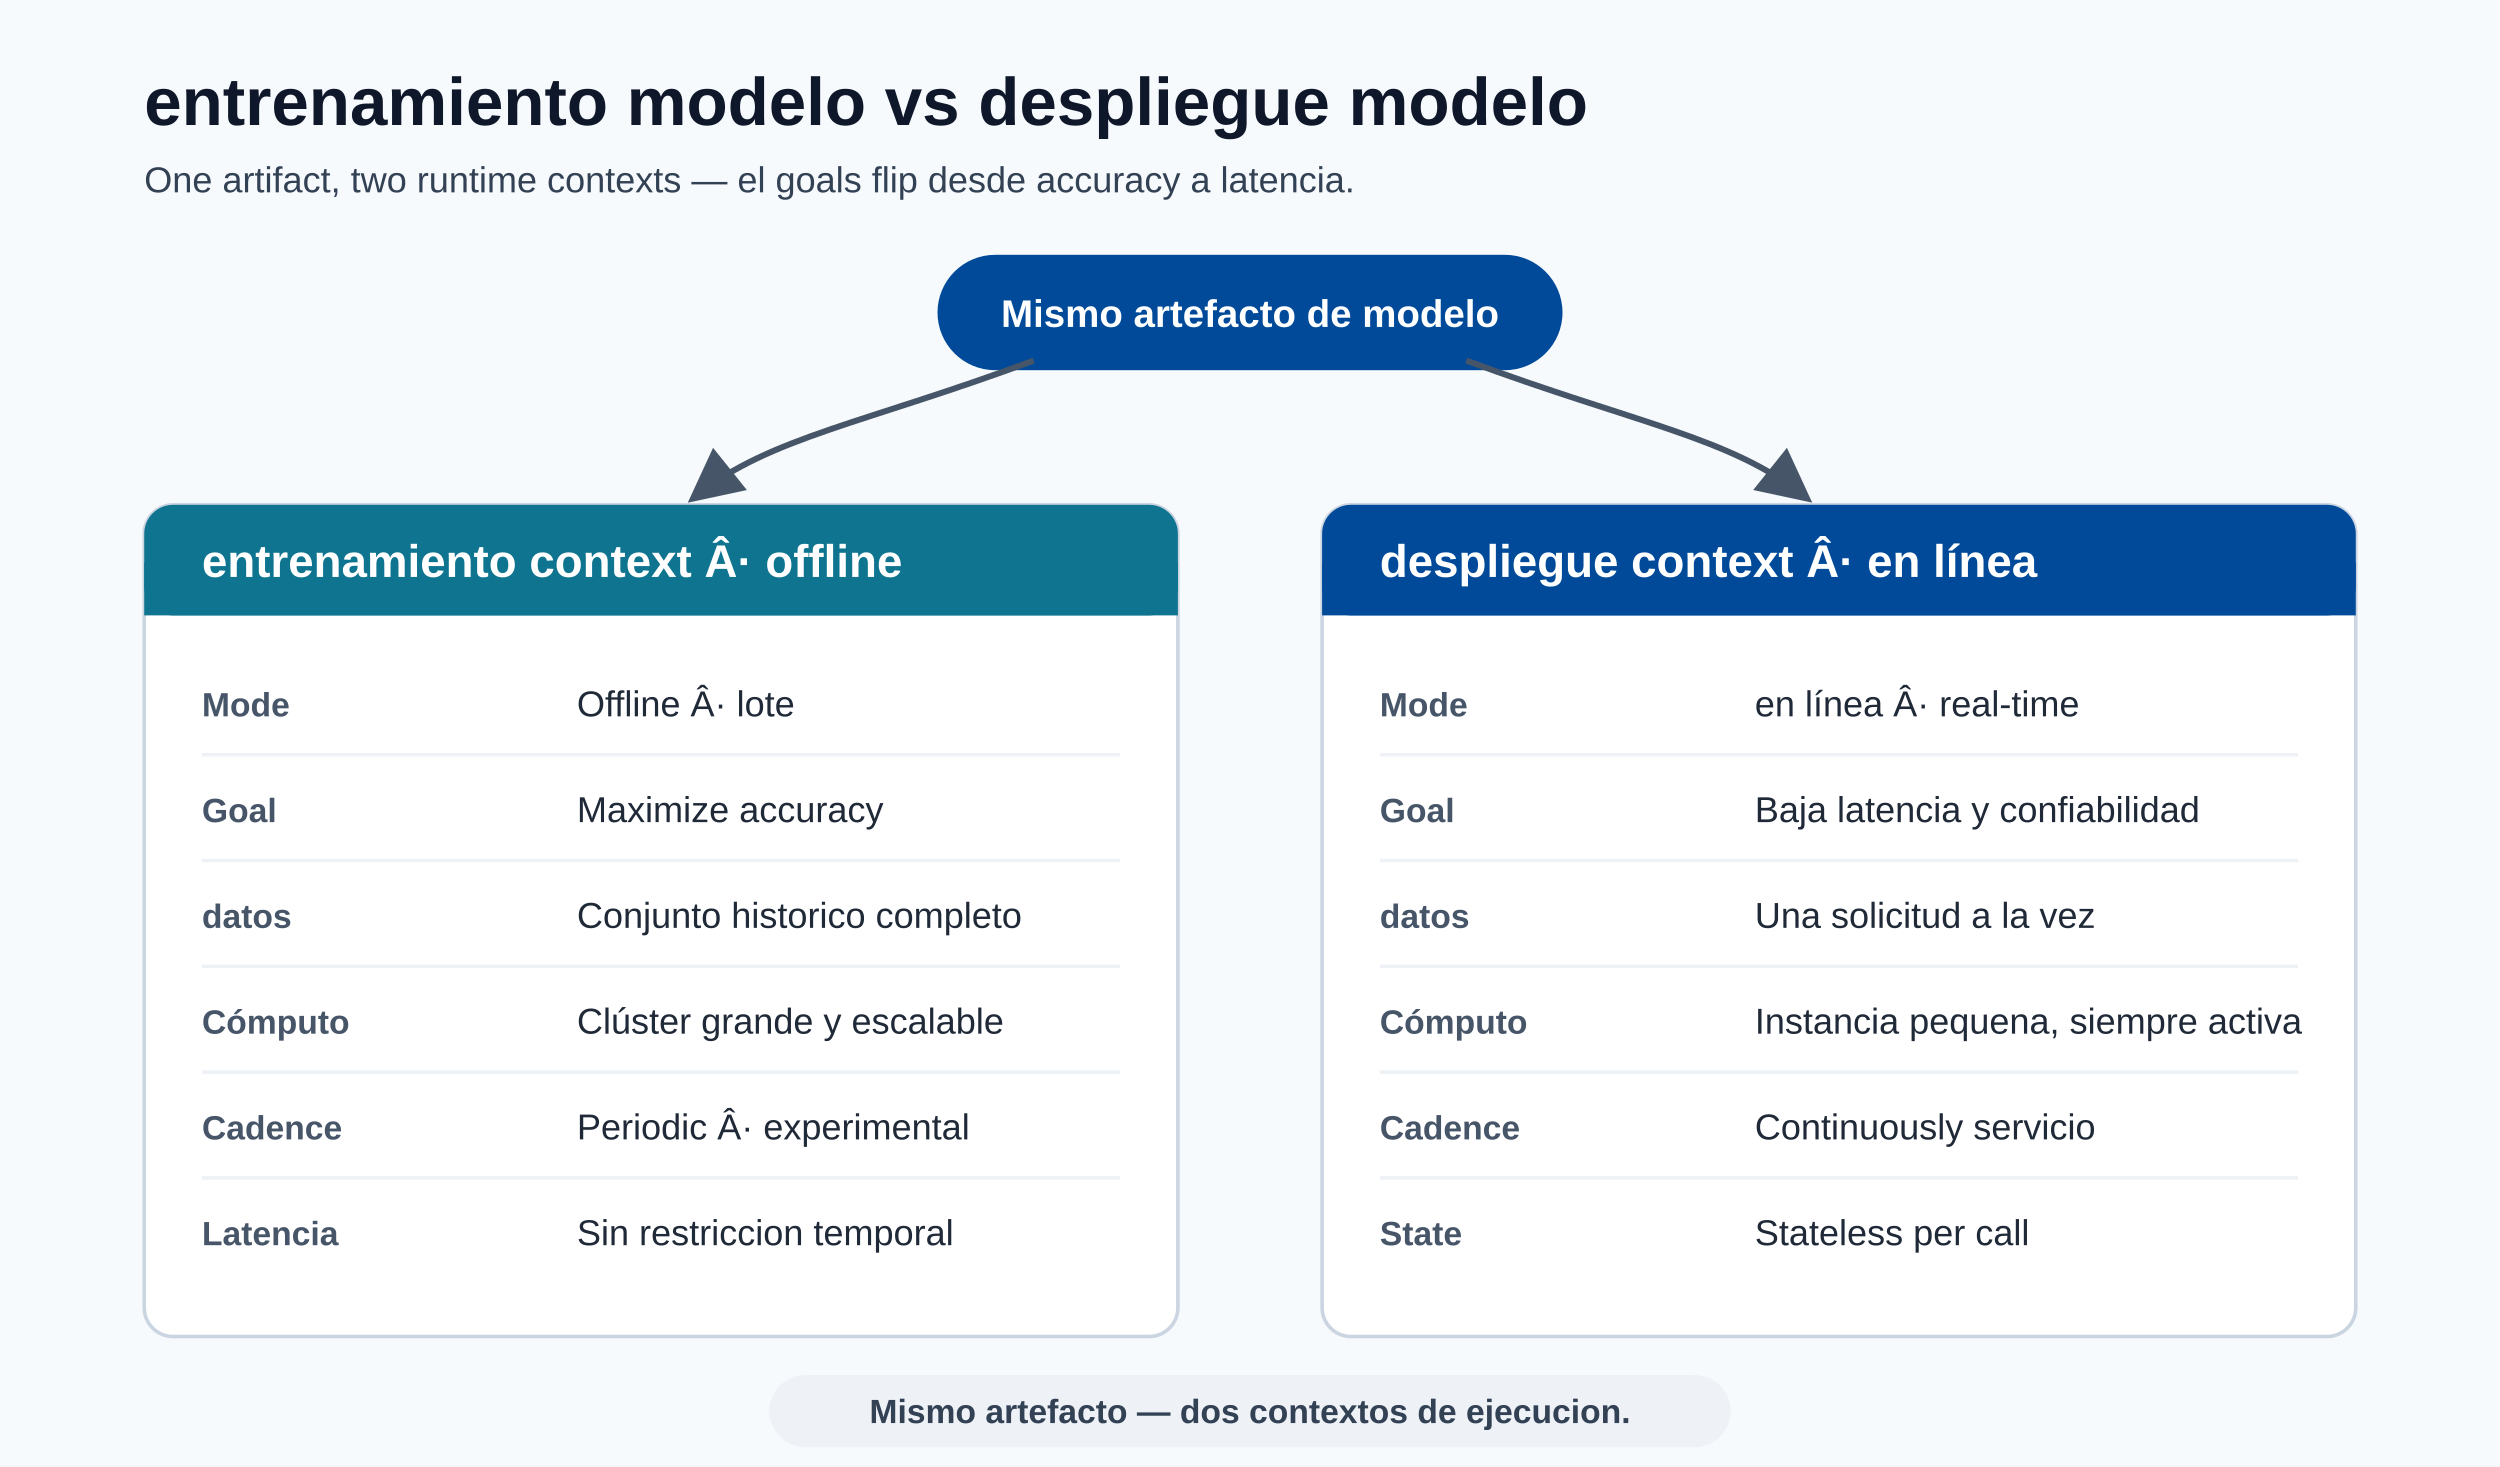
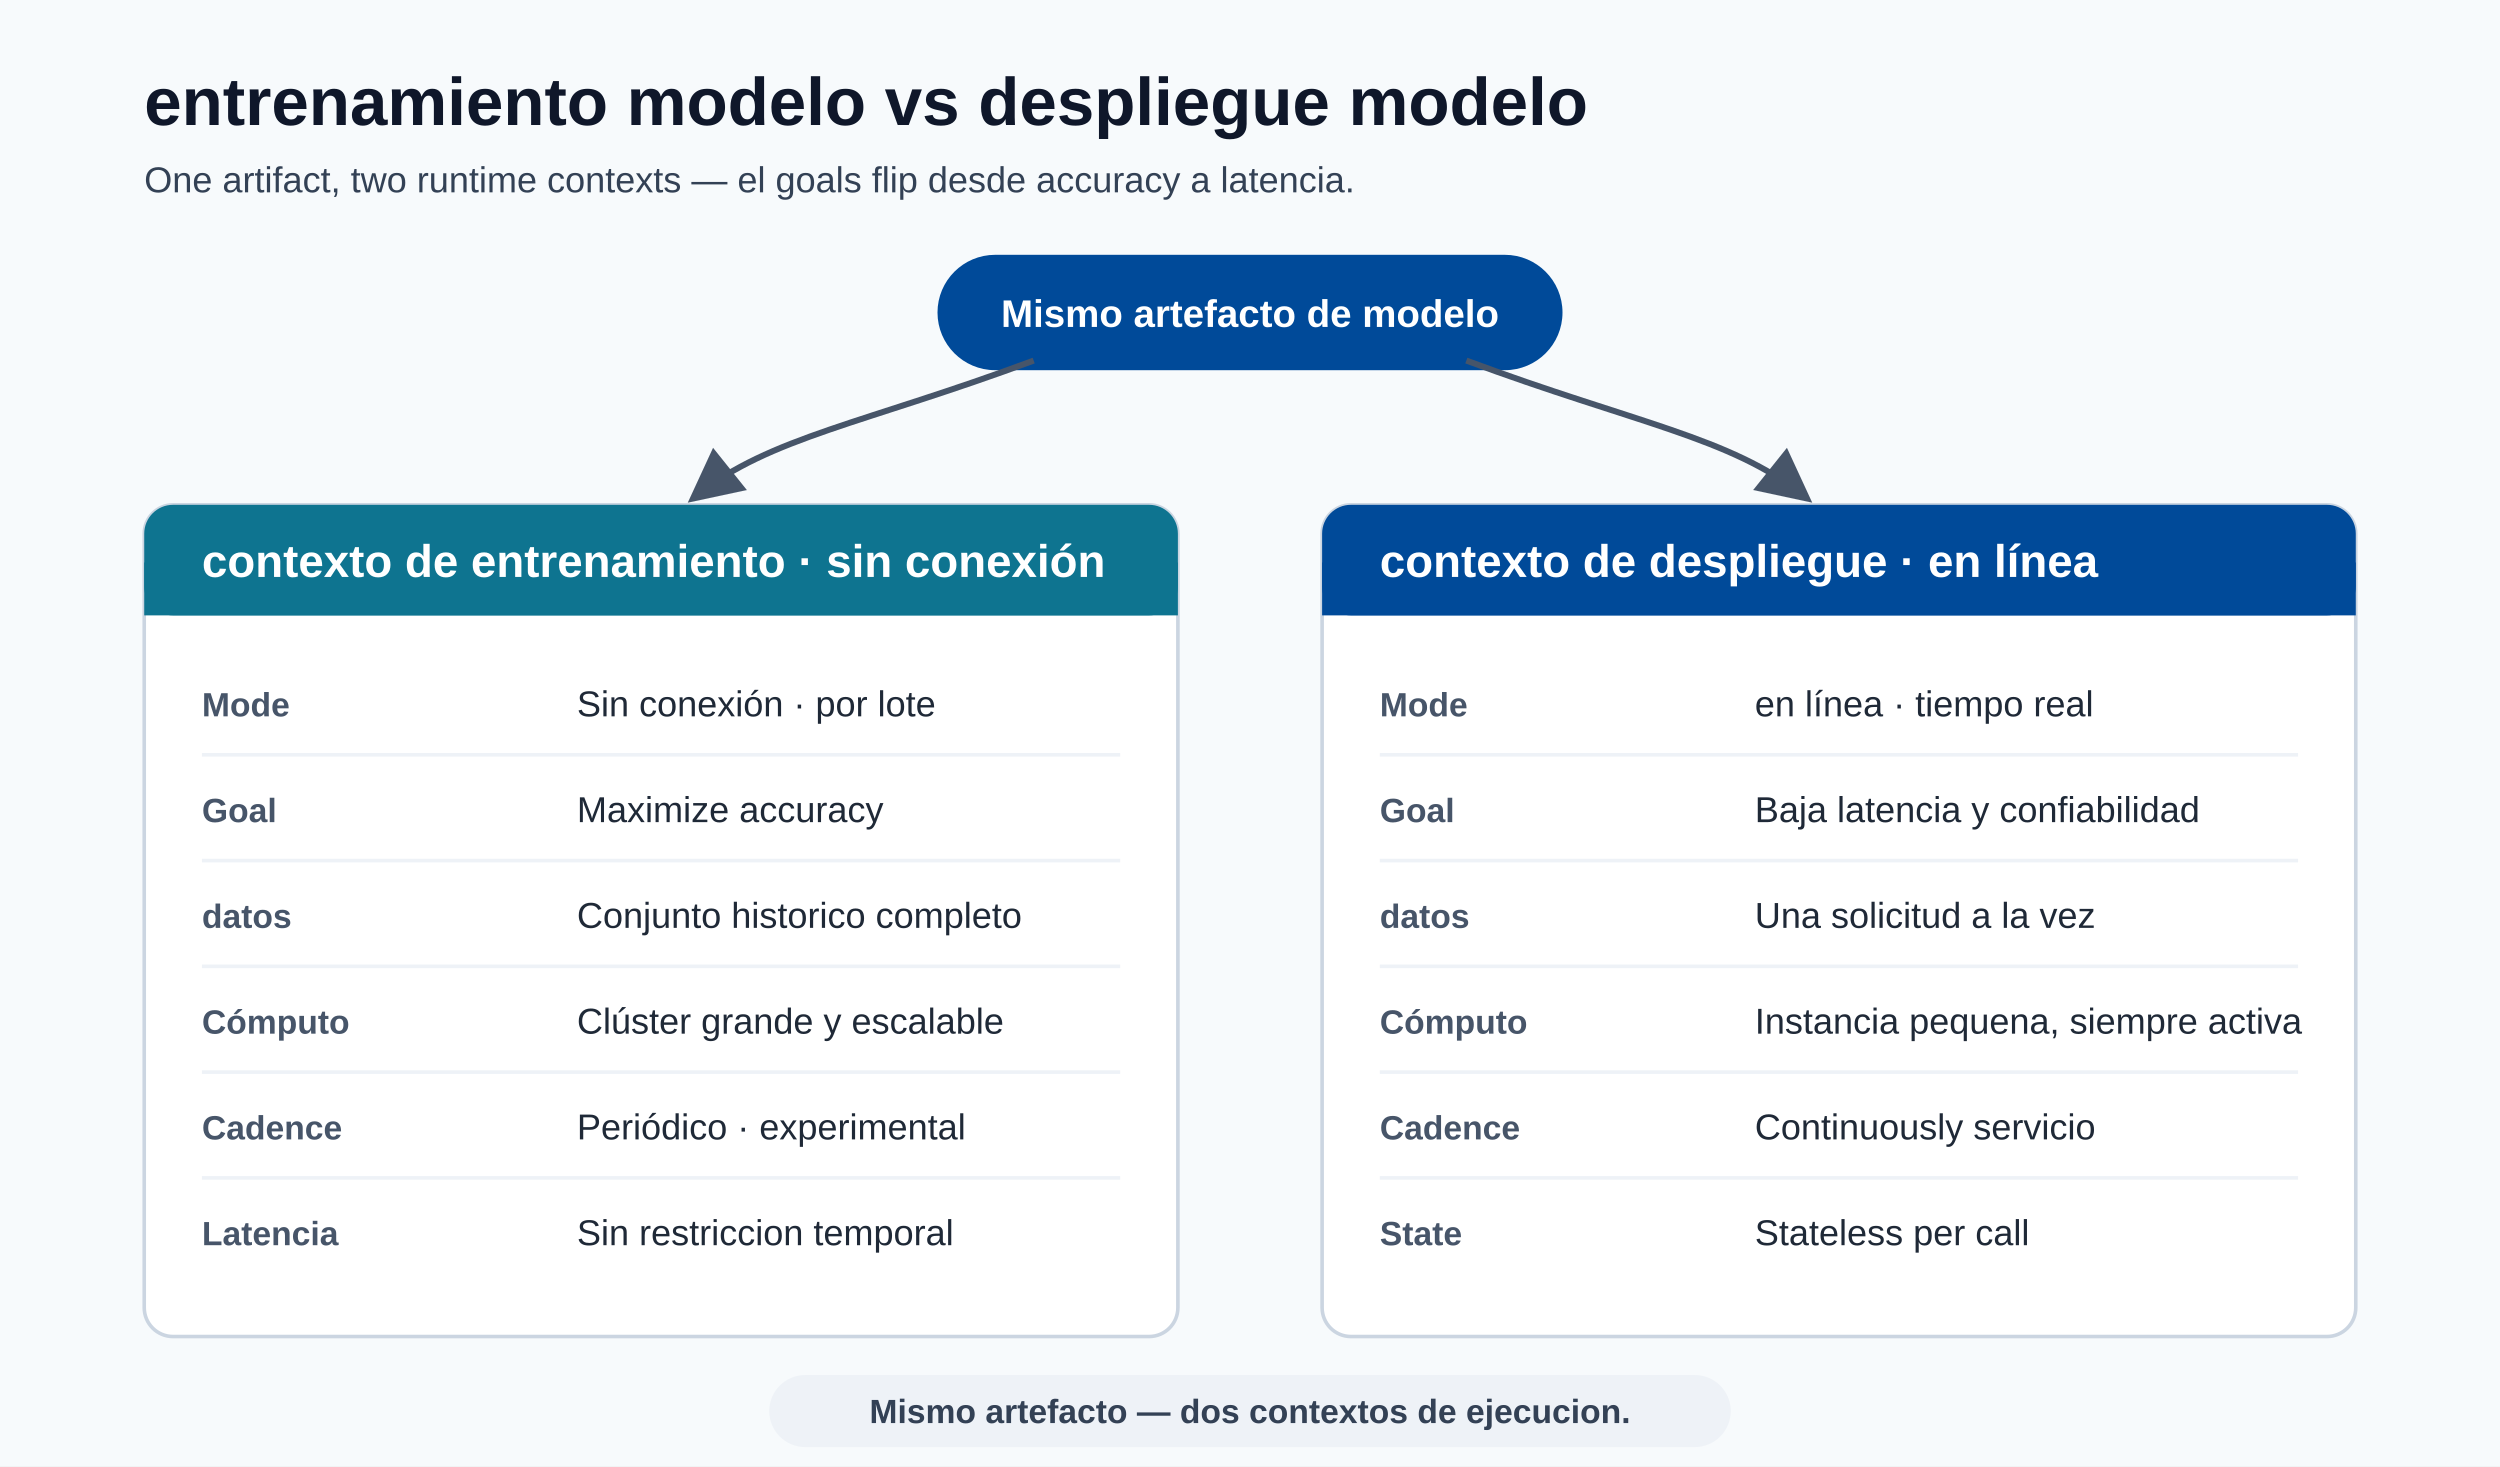
<svg xmlns="http://www.w3.org/2000/svg" width="1040" height="610" viewBox="0 0 1040 610" role="img" aria-labelledby="title desc">
  <defs>
    <style>
      .bg { fill: #f7fafc; }
      .title { fill: #0f172a; font-family: Segoe UI, Arial, sans-serif; font-size: 28px; font-weight: 700; }
      .subtitle { fill: #334155; font-family: Segoe UI, Arial, sans-serif; font-size: 15px; }
      .card { fill: #ffffff; stroke: #cbd5e1; stroke-width: 1.5; }
      .cardhead { font-family: Segoe UI, Arial, sans-serif; font-size: 19px; font-weight: 700; fill: #ffffff; }
      .pill { font-family: Segoe UI, Arial, sans-serif; font-size: 16px; font-weight: 700; fill: #ffffff; }
      .rowlbl { font-family: Segoe UI, Arial, sans-serif; font-size: 14px; font-weight: 700; fill: #475569; }
      .rowval { font-family: Segoe UI, Arial, sans-serif; font-size: 15px; fill: #1f2937; }
      .foot { font-family: Segoe UI, Arial, sans-serif; font-size: 14px; font-weight: 700; fill: #334155; }
      .arrow { stroke: #475569; stroke-width: 2.5; fill: none; }
      .rowline { stroke: #eef2f7; stroke-width: 1.5; }
    </style>
    <marker id="ah" markerWidth="9" markerHeight="9" refX="7" refY="4.5" orient="auto">
      <path d="M0,0 L9,4.5 L0,9 z" fill="#475569" />
    </marker>
  </defs>
  <rect class="bg" x="0" y="0" width="1040" height="610" />
  <text class="title" x="60" y="52">entrenamiento modelo vs despliegue modelo</text>
  <text class="subtitle" x="60" y="80">One artifact, two runtime contexts — el goals flip desde accuracy a latencia.</text>
  <rect x="390" y="106" width="260" height="48" rx="24" fill="#004a99" />
  <text class="pill" x="520" y="136" text-anchor="middle">Mismo artefacto de modelo</text>
  <path class="arrow" d="M430,150 C360,176 320,182 290,206" marker-end="url(#ah)" />
  <path class="arrow" d="M610,150 C680,176 720,182 750,206" marker-end="url(#ah)" />
  <rect class="card" x="60" y="210" width="430" height="346" rx="12" />
  <rect x="60" y="210" width="430" height="46" rx="12" fill="#0e7490" />
  <rect x="60" y="234" width="430" height="22" fill="#0e7490" />
-   <text class="cardhead" x="84" y="240">entrenamiento context Â· offline</text>
+   <text class="cardhead" x="84" y="240">contexto de entrenamiento · sin conexión</text>
  <text class="rowlbl" x="84" y="298">Mode</text>
-   <text class="rowval" x="240" y="298">Offline Â· lote</text>
+   <text class="rowval" x="240" y="298">Sin conexión · por lote</text>
  <line class="rowline" x1="84" y1="314" x2="466" y2="314" />
  <text class="rowlbl" x="84" y="342">Goal</text>
  <text class="rowval" x="240" y="342">Maximize accuracy</text>
  <line class="rowline" x1="84" y1="358" x2="466" y2="358" />
  <text class="rowlbl" x="84" y="386">datos</text>
  <text class="rowval" x="240" y="386">Conjunto historico completo</text>
  <line class="rowline" x1="84" y1="402" x2="466" y2="402" />
  <text class="rowlbl" x="84" y="430">Cómputo</text>
  <text class="rowval" x="240" y="430">Clúster grande y escalable</text>
  <line class="rowline" x1="84" y1="446" x2="466" y2="446" />
  <text class="rowlbl" x="84" y="474">Cadence</text>
-   <text class="rowval" x="240" y="474">Periodic Â· experimental</text>
+   <text class="rowval" x="240" y="474">Periódico · experimental</text>
  <line class="rowline" x1="84" y1="490" x2="466" y2="490" />
  <text class="rowlbl" x="84" y="518">Latencia</text>
  <text class="rowval" x="240" y="518">Sin restriccion temporal</text>
  <rect class="card" x="550" y="210" width="430" height="346" rx="12" />
  <rect x="550" y="210" width="430" height="46" rx="12" fill="#004a99" />
  <rect x="550" y="234" width="430" height="22" fill="#004a99" />
-   <text class="cardhead" x="574" y="240">despliegue context Â· en línea</text>
+   <text class="cardhead" x="574" y="240">contexto de despliegue · en línea</text>
  <text class="rowlbl" x="574" y="298">Mode</text>
-   <text class="rowval" x="730" y="298">en línea Â· real-time</text>
+   <text class="rowval" x="730" y="298">en línea · tiempo real</text>
  <line class="rowline" x1="574" y1="314" x2="956" y2="314" />
  <text class="rowlbl" x="574" y="342">Goal</text>
  <text class="rowval" x="730" y="342">Baja latencia y confiabilidad</text>
  <line class="rowline" x1="574" y1="358" x2="956" y2="358" />
  <text class="rowlbl" x="574" y="386">datos</text>
  <text class="rowval" x="730" y="386">Una solicitud a la vez</text>
  <line class="rowline" x1="574" y1="402" x2="956" y2="402" />
  <text class="rowlbl" x="574" y="430">Cómputo</text>
  <text class="rowval" x="730" y="430">Instancia pequena, siempre activa</text>
  <line class="rowline" x1="574" y1="446" x2="956" y2="446" />
  <text class="rowlbl" x="574" y="474">Cadence</text>
  <text class="rowval" x="730" y="474">Continuously servicio</text>
  <line class="rowline" x1="574" y1="490" x2="956" y2="490" />
  <text class="rowlbl" x="574" y="518">State</text>
  <text class="rowval" x="730" y="518">Stateless per call</text>
  <rect x="320" y="572" width="400" height="30" rx="15" fill="#eef2f7" />
  <text class="foot" x="520" y="592" text-anchor="middle">Mismo artefacto — dos contextos de ejecucion.</text>
</svg>
